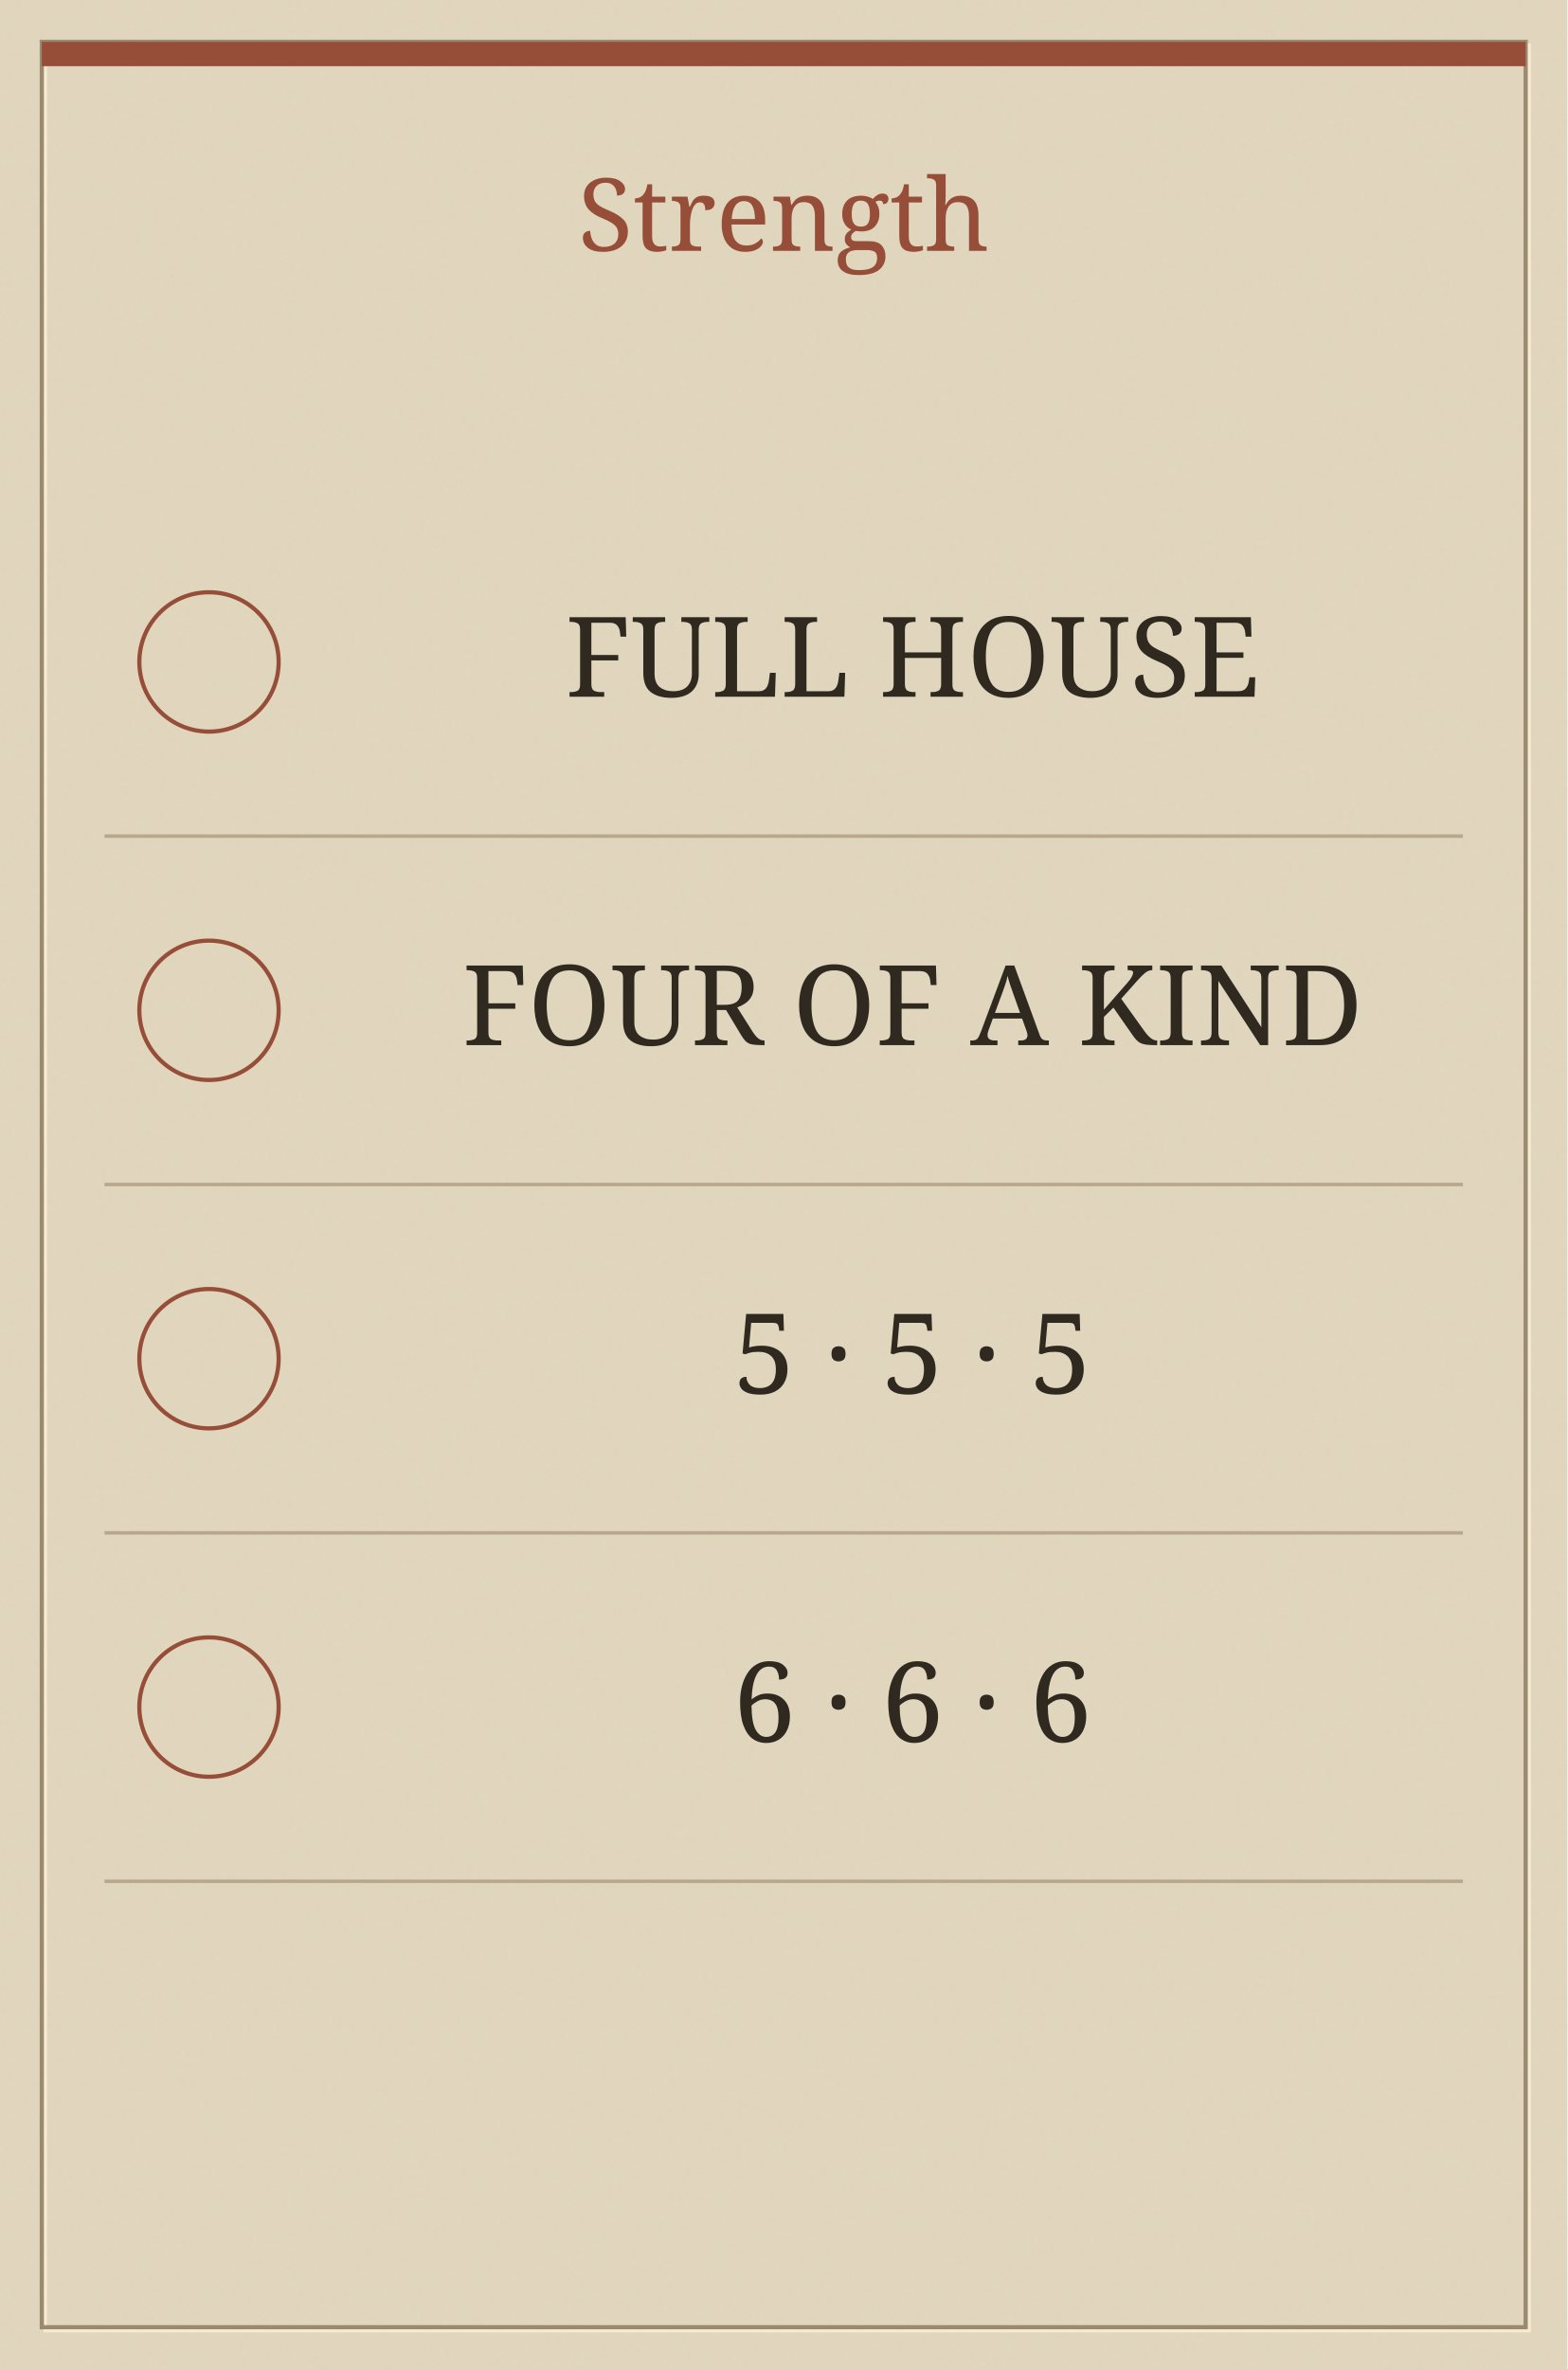
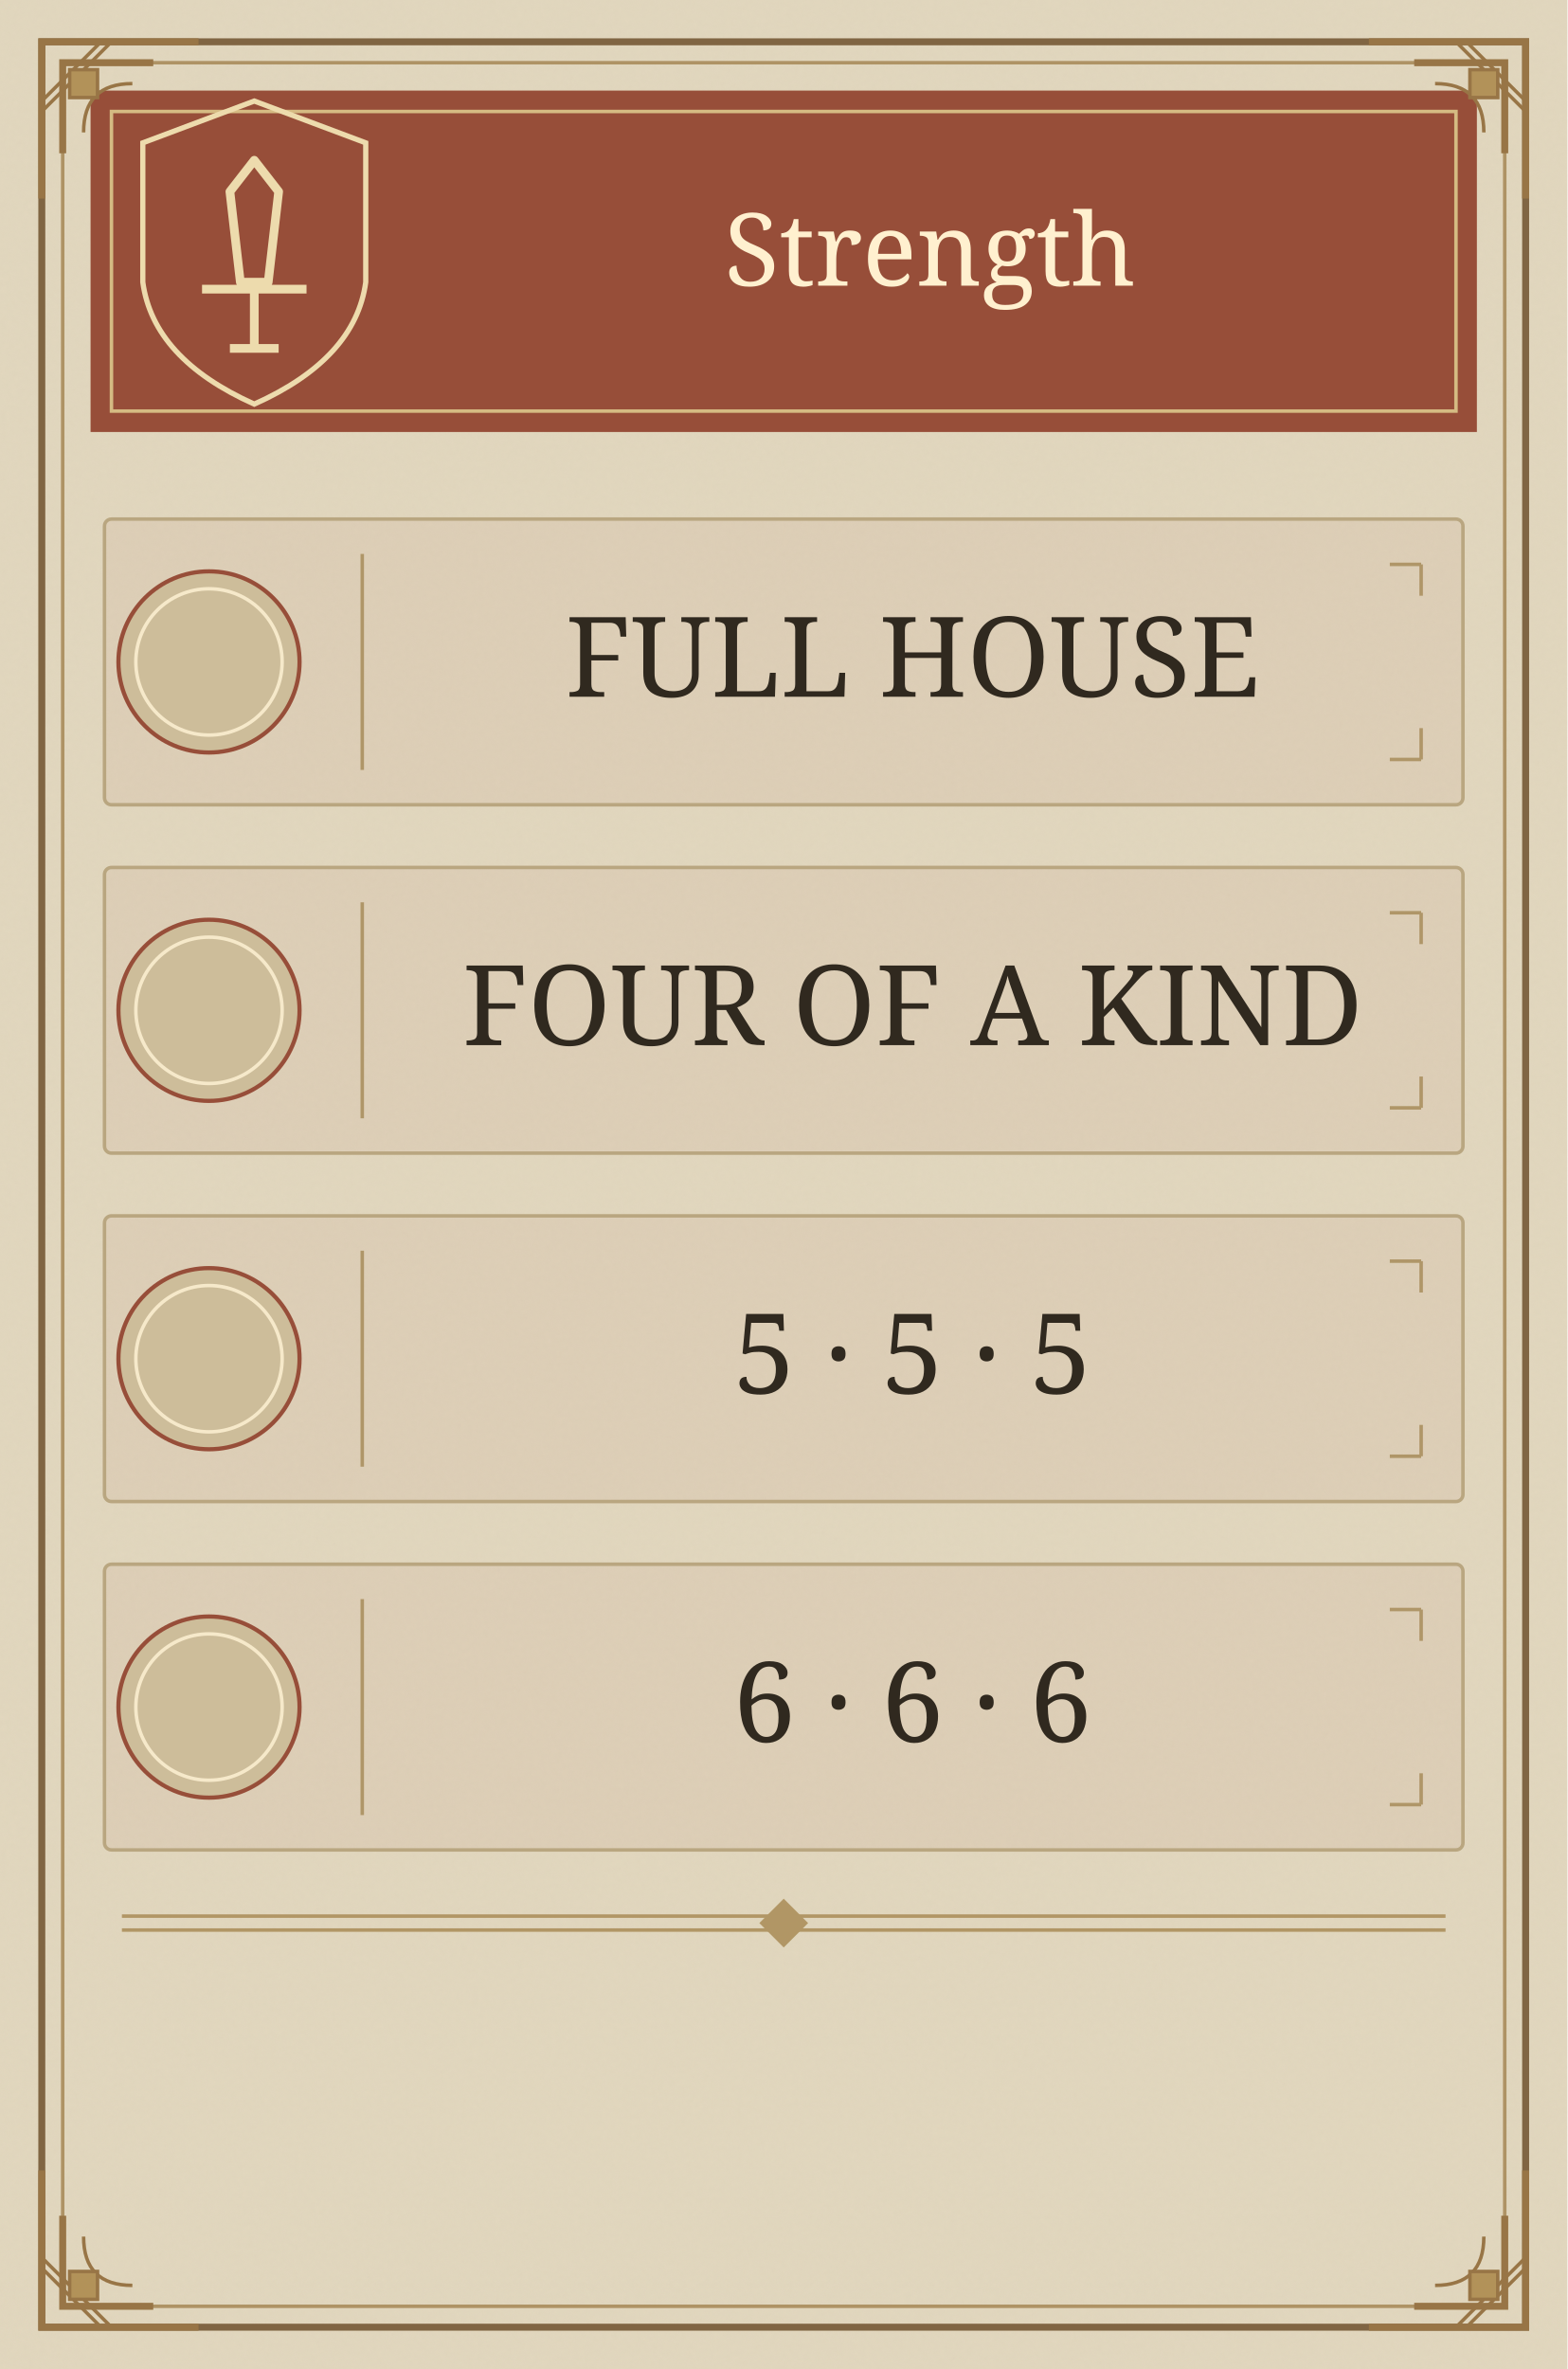
<svg xmlns="http://www.w3.org/2000/svg" width="450" height="680" viewBox="0 0 450 680">
  <defs>
    <filter id="paper">
      <feTurbulence type="fractalNoise" baseFrequency=".62" numOctaves="3" seed="17" />
      <feColorMatrix type="saturate" values="0" />
    </filter>
  </defs>
  <rect width="100%" height="100%" fill="#e1d6bd" />
  <rect width="100%" height="100%" filter="url(#paper)" opacity=".035" />
-   <rect x="13" y="13" width="426" height="656" fill="none" stroke="#fff4da" stroke-width="1" stroke-opacity=".7" />
-   <rect x="12" y="12" width="426" height="656" fill="none" stroke="#9b8a70" stroke-width="1.2" />
-   <rect x="12" y="12" width="426" height="7" fill="#974e39" />
-   <text x="225" y="72" text-anchor="middle" font-family="Georgia, serif" font-size="29" fill="#974e39">Strength</text>
-   <path d="M30 240H420" stroke="#b7a88d" stroke-width="1" />
-   <circle cx="60" cy="190" r="20" fill="none" stroke="#974e39" stroke-width="1.2" />
+   <rect x="12" y="12" width="426" height="656" fill="none" stroke="#806543" stroke-width="2" />
+   <rect x="18" y="18" width="414" height="644" fill="none" stroke="#ae9365" />
+   <rect x="26" y="26" width="398" height="98" fill="#974e39" />
+   <rect x="32" y="32" width="386" height="86" fill="none" stroke="#d5bb83" stroke-width="1" />
+   <g transform="translate(73 72)" stroke="#eddbad" fill="none">
+     <path d="M0-43 32-31V9Q29 31 0 44Q-29 31-32 9V-31Z" stroke-width="1.5" />
+     <path d="M0-26 7-17 4 9H-4L-7-17ZM-15 11H15M0 11V28M-7 28H7" stroke-width="2.5" stroke-linejoin="round" />
+   </g>
+   <text x="267" y="82" text-anchor="middle" font-family="Georgia, serif" font-size="29" fill="#fff0cf">Strength</text>
+   <rect x="30" y="149" width="390" height="82" rx="2" fill="#974e39" fill-opacity=".055" stroke="#b9a680" />
+   <path d="M104 159V221M408 162h-9M408 162v9M408 218h-9M408 218v-9" fill="none" stroke="#af9668" />
+   <circle cx="60" cy="190" r="26" fill="#cdbd9a" stroke="#974e39" stroke-width="1.2" />
+   <circle cx="60" cy="190" r="21" fill="none" stroke="#f6e9ca" />
  <text x="262" y="200" text-anchor="middle" font-family="Georgia, serif" font-size="32" fill="#30291f">FULL HOUSE</text>
-   <path d="M30 340H420" stroke="#b7a88d" stroke-width="1" />
-   <circle cx="60" cy="290" r="20" fill="none" stroke="#974e39" stroke-width="1.2" />
+   <rect x="30" y="249" width="390" height="82" rx="2" fill="#974e39" fill-opacity=".055" stroke="#b9a680" />
+   <path d="M104 259V321M408 262h-9M408 262v9M408 318h-9M408 318v-9" fill="none" stroke="#af9668" />
+   <circle cx="60" cy="290" r="26" fill="#cdbd9a" stroke="#974e39" stroke-width="1.2" />
+   <circle cx="60" cy="290" r="21" fill="none" stroke="#f6e9ca" />
  <text x="262" y="300" text-anchor="middle" font-family="Georgia, serif" font-size="32" fill="#30291f">FOUR OF A KIND</text>
-   <path d="M30 440H420" stroke="#b7a88d" stroke-width="1" />
-   <circle cx="60" cy="390" r="20" fill="none" stroke="#974e39" stroke-width="1.2" />
+   <rect x="30" y="349" width="390" height="82" rx="2" fill="#974e39" fill-opacity=".055" stroke="#b9a680" />
+   <path d="M104 359V421M408 362h-9M408 362v9M408 418h-9M408 418v-9" fill="none" stroke="#af9668" />
+   <circle cx="60" cy="390" r="26" fill="#cdbd9a" stroke="#974e39" stroke-width="1.2" />
+   <circle cx="60" cy="390" r="21" fill="none" stroke="#f6e9ca" />
  <text x="262" y="400" text-anchor="middle" font-family="Georgia, serif" font-size="32" fill="#30291f">5 · 5 · 5</text>
-   <path d="M30 540H420" stroke="#b7a88d" stroke-width="1" />
-   <circle cx="60" cy="490" r="20" fill="none" stroke="#974e39" stroke-width="1.2" />
+   <rect x="30" y="449" width="390" height="82" rx="2" fill="#974e39" fill-opacity=".055" stroke="#b9a680" />
+   <path d="M104 459V521M408 462h-9M408 462v9M408 518h-9M408 518v-9" fill="none" stroke="#af9668" />
+   <circle cx="60" cy="490" r="26" fill="#cdbd9a" stroke="#974e39" stroke-width="1.2" />
+   <circle cx="60" cy="490" r="21" fill="none" stroke="#f6e9ca" />
  <text x="262" y="500" text-anchor="middle" font-family="Georgia, serif" font-size="32" fill="#30291f">6 · 6 · 6</text>
+   <path d="M35 550H415M35 554H415" stroke="#b19665" />
+   <path d="M218 552l7-7 7 7-7 7Z" fill="#b19665" />
+   <g transform="translate(12 12) scale(1 1)" fill="none" stroke="#987546">
+     <path d="M0 45V0H45M6 32V6H32" stroke-width="2" />
+     <path d="M12 26Q12 12 26 12M0 17 17 0M20 0 0 20" />
+     <path d="M8 8h8v8H8Z" fill="#b29259" />
+   </g>
+   <g transform="translate(438 12) scale(-1 1)" fill="none" stroke="#987546">
+     <path d="M0 45V0H45M6 32V6H32" stroke-width="2" />
+     <path d="M12 26Q12 12 26 12M0 17 17 0M20 0 0 20" />
+     <path d="M8 8h8v8H8Z" fill="#b29259" />
+   </g>
+   <g transform="translate(12 668) scale(1 -1)" fill="none" stroke="#987546">
+     <path d="M0 45V0H45M6 32V6H32" stroke-width="2" />
+     <path d="M12 26Q12 12 26 12M0 17 17 0M20 0 0 20" />
+     <path d="M8 8h8v8H8Z" fill="#b29259" />
+   </g>
+   <g transform="translate(438 668) scale(-1 -1)" fill="none" stroke="#987546">
+     <path d="M0 45V0H45M6 32V6H32" stroke-width="2" />
+     <path d="M12 26Q12 12 26 12M0 17 17 0M20 0 0 20" />
+     <path d="M8 8h8v8H8Z" fill="#b29259" />
+   </g>
</svg>
